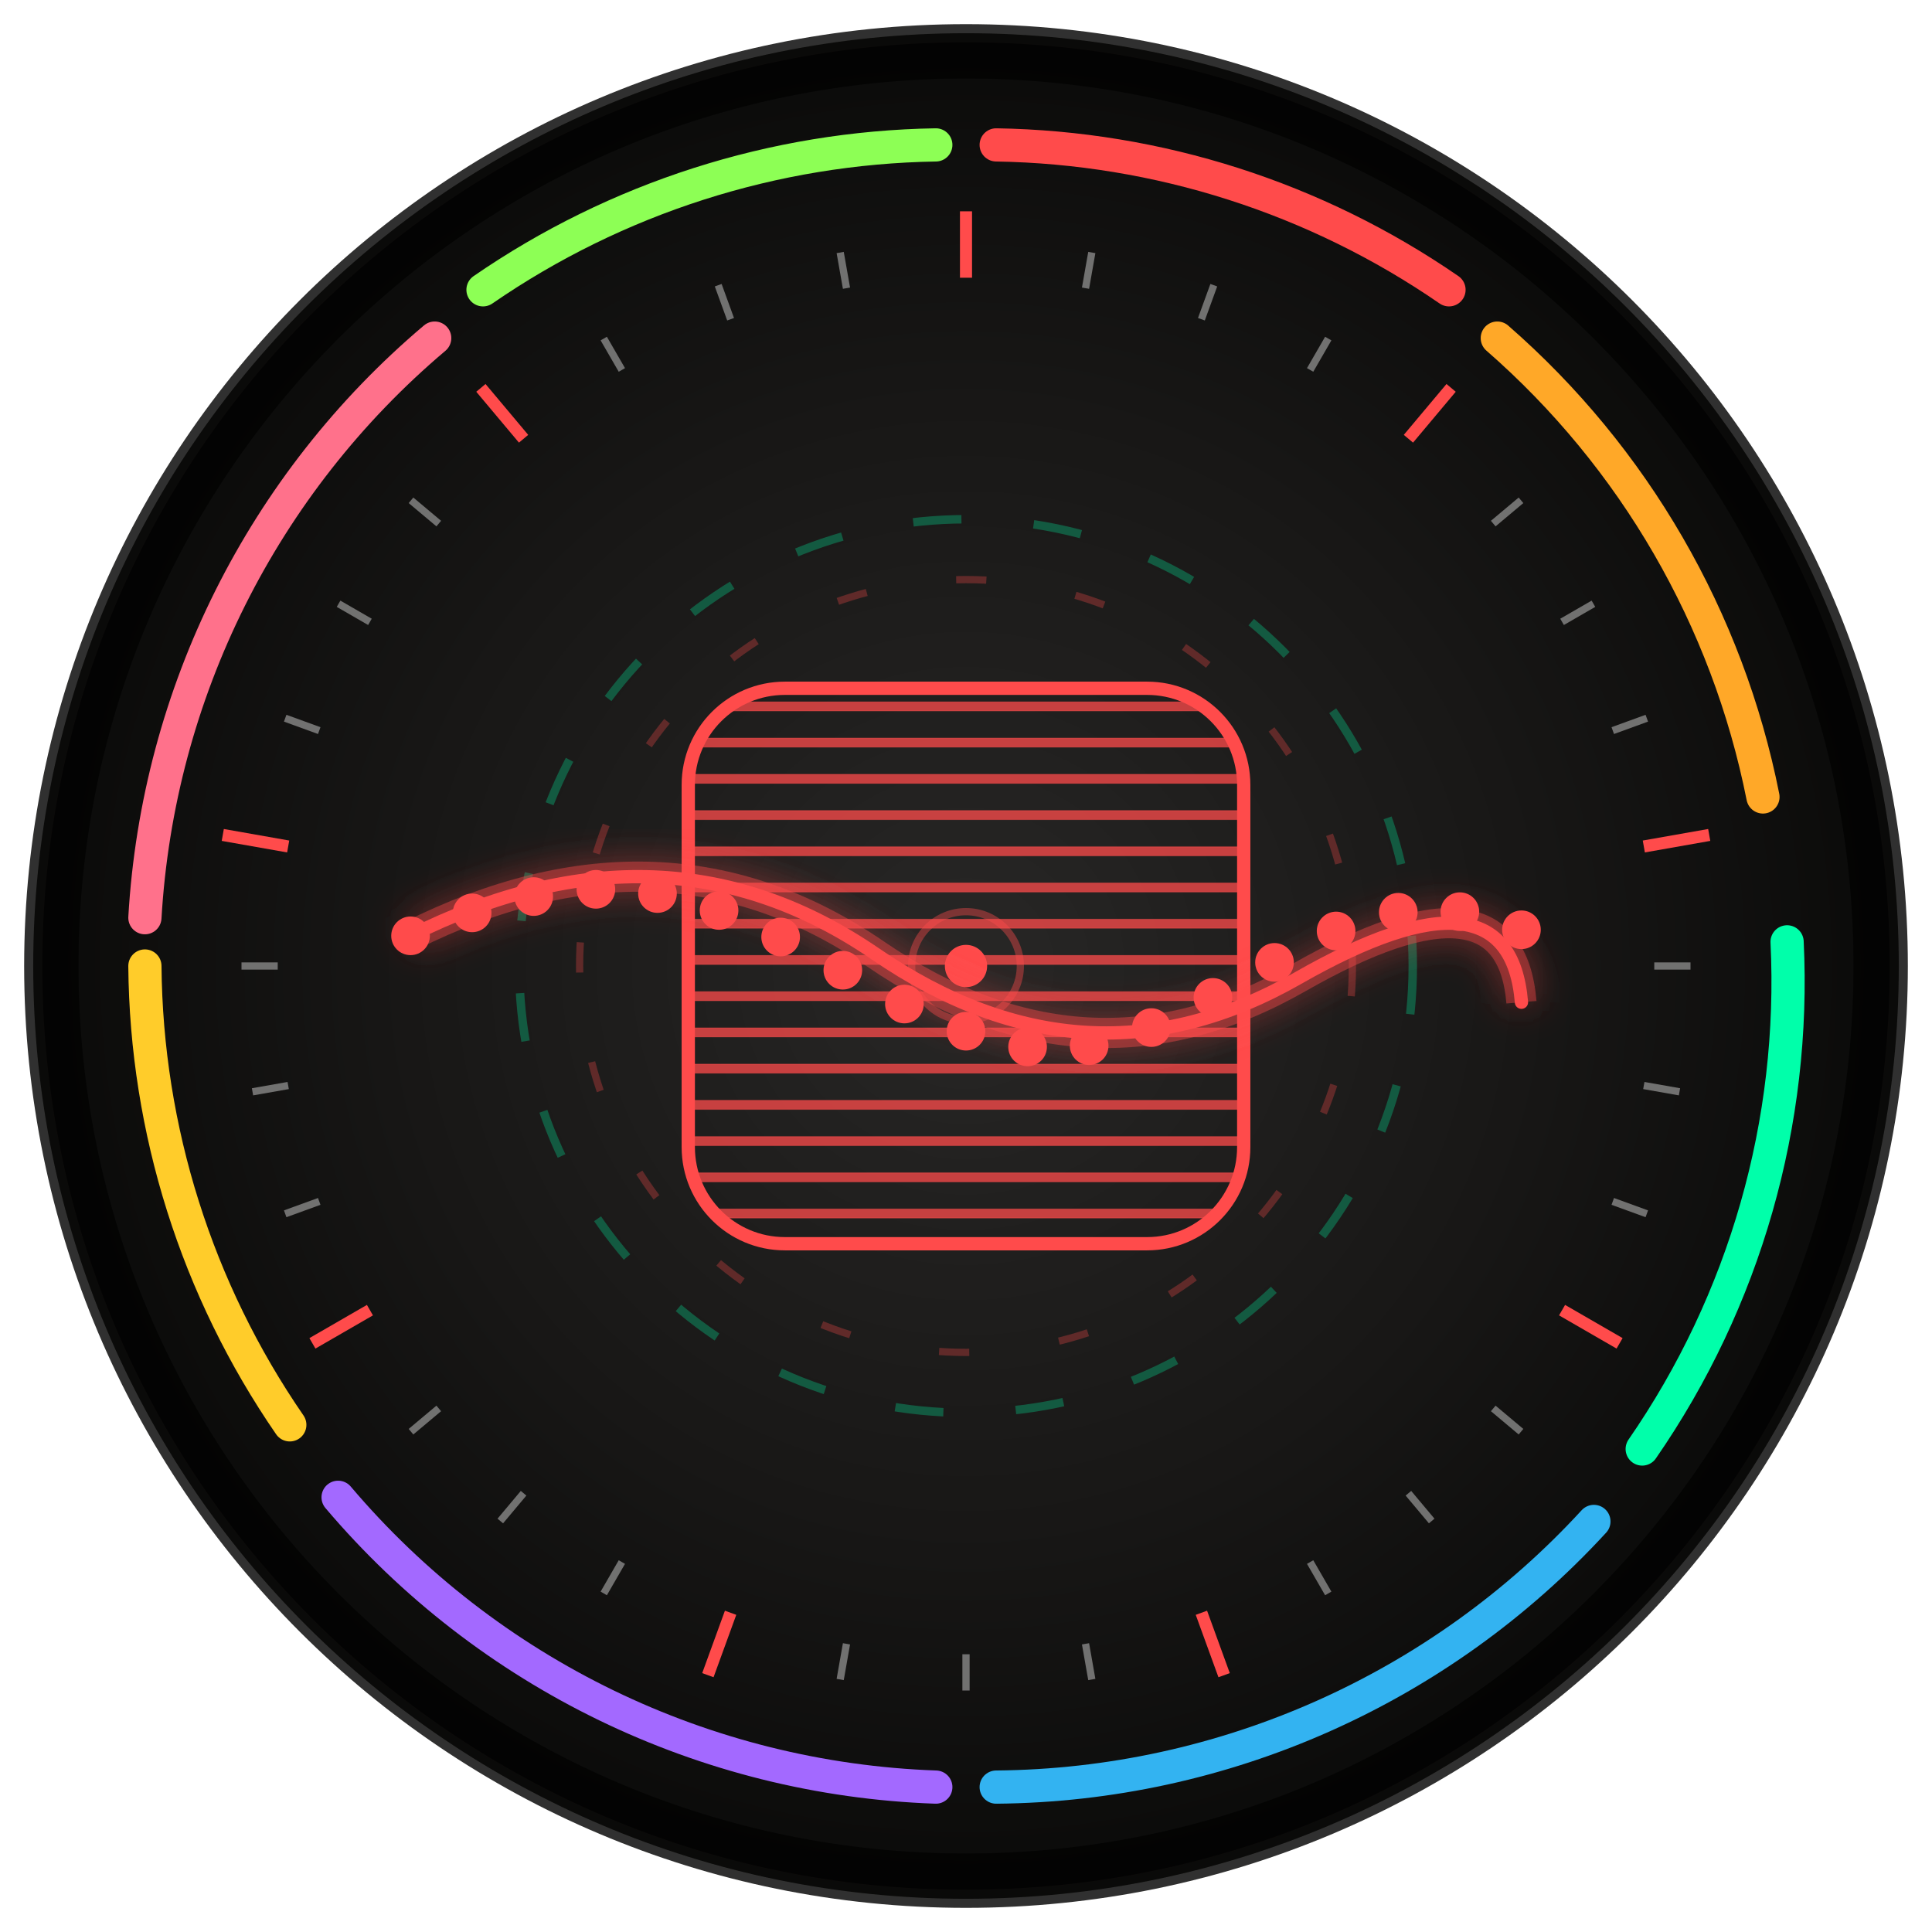
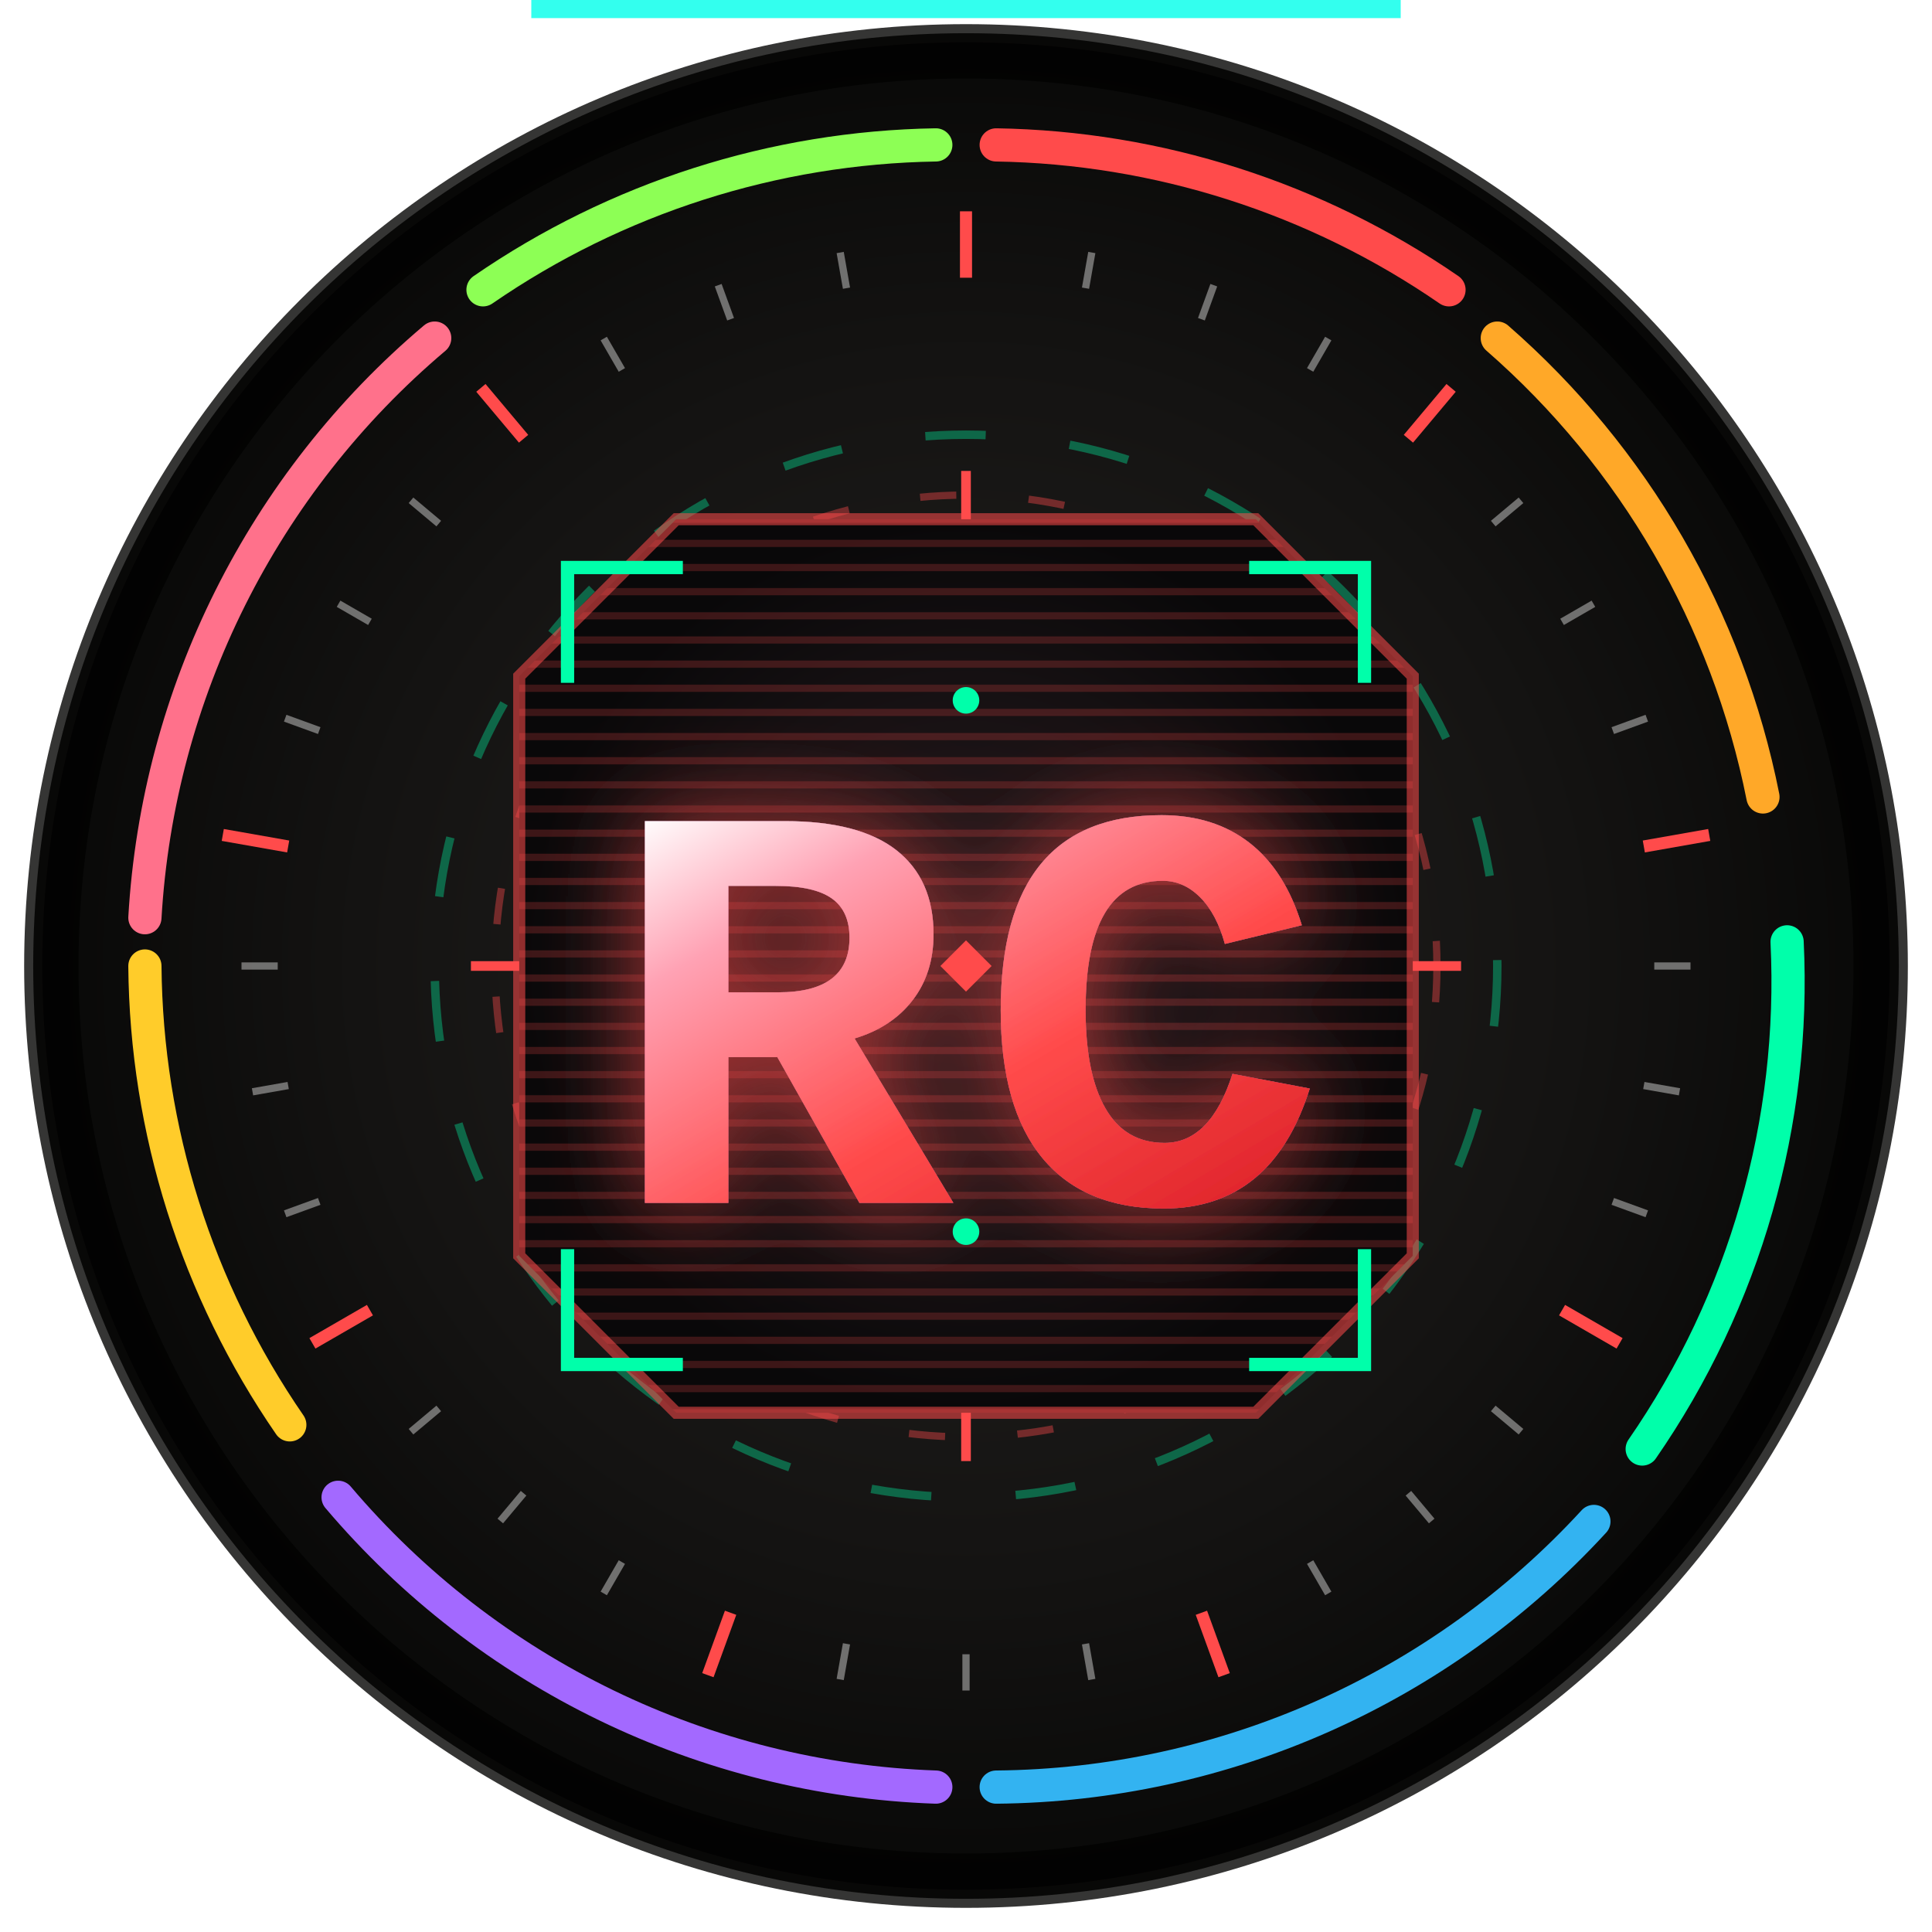
<svg xmlns="http://www.w3.org/2000/svg" viewBox="0 0 320 320" width="100%" height="100%">
  <defs>
    <radialGradient id="discBg" cx="50%" cy="50%" r="50%">
-       <stop offset="0%" stop-color="#282726" />
-       <stop offset="60%" stop-color="#181716" />
-       <stop offset="100%" stop-color="#0a0a09" />
+       <stop offset="0%" stop-color="#242220" />
+       <stop offset="65%" stop-color="#141312" />
+       <stop offset="100%" stop-color="#080807" />
    </radialGradient>
-     <pattern id="frontRaster" width="8" height="6" patternUnits="userSpaceOnUse">
-       <line x1="0" y1="3" x2="8" y2="3" stroke="#ff4b4b" stroke-width="1.6" opacity="0.75" />
-       <animateTransform attributeName="patternTransform" type="translate" from="0,0" to="0,6" dur="0.85s" repeatCount="indefinite" />
+     <radialGradient id="centerPlateBg" cx="50%" cy="50%" r="50%">
+       <stop offset="0%" stop-color="#281a1d" />
+       <stop offset="65%" stop-color="#151012" />
+       <stop offset="100%" stop-color="#090809" />
+     </radialGradient>
+     <linearGradient id="rcGrad" x1="0%" y1="0%" x2="100%" y2="100%">
+       <stop offset="0%" stop-color="#ffffff" />
+       <stop offset="22%" stop-color="#ffa2b4" />
+       <stop offset="60%" stop-color="#ff4b4b" />
+       <stop offset="100%" stop-color="#db1f26" />
+     </linearGradient>
+     <pattern id="frontRaster" width="6" height="4" patternUnits="userSpaceOnUse">
+       <line x1="0" y1="2" x2="6" y2="2" stroke="#ff4b4b" stroke-width="1.2" opacity="0.32" />
    </pattern>
-     <filter id="neonGlow" x="-30%" y="-30%" width="160%" height="160%">
-       <feGaussianBlur stdDeviation="3" result="blur" />
+     <filter id="intenseGlow" x="-30%" y="-30%" width="160%" height="160%">
+       <feGaussianBlur stdDeviation="5" result="blur1" />
+       <feGaussianBlur stdDeviation="2" result="blur2" />
      <feMerge>
-         <feMergeNode in="blur" />
+         <feMergeNode in="blur1" />
+         <feMergeNode in="blur2" />
        <feMergeNode in="SourceGraphic" />
      </feMerge>
    </filter>
    <style>
-       @keyframes waveBreathe {
-         0%, 100% { transform: scale(0.96) rotate(45deg); filter: drop-shadow(0 0 6px rgba(255, 75, 75, 0.45)); }
-         50% { transform: scale(1.03) rotate(45deg); filter: drop-shadow(0 0 16px rgba(255, 75, 75, 0.85)); }
-       }
      @keyframes reticleSpin {
        from { transform: rotate(0deg); }
        to { transform: rotate(360deg); }
      }
      @keyframes reticleSpinRev {
        from { transform: rotate(360deg); }
        to { transform: rotate(0deg); }
      }
-       @keyframes dotFloat {
-         0%, 100% { transform: translateY(-5px); }
-         50% { transform: translateY(5px); }
-       }
-       .diamond {
-         transform-origin: 160px 160px;
-         animation: waveBreathe 4s ease-in-out infinite;
+       @keyframes pulseGlow {
+         0%, 100% { filter: drop-shadow(0 0 5px rgba(255, 75, 75, 0.45)); transform: scale(0.992); }
+         50% { filter: drop-shadow(0 0 14px rgba(255, 75, 75, 0.85)); transform: scale(1.012); }
      }
      .spinFwd {
        transform-origin: 160px 160px;
        animation: reticleSpin 24s linear infinite;
      }
      .spinRev {
        transform-origin: 160px 160px;
        animation: reticleSpinRev 18s linear infinite;
      }
-       .dot {
-         animation: dotFloat 2.2s ease-in-out infinite;
+       .glitchBase {
+         transform-origin: 160px 160px;
+         animation: glitchTwitch 2.4s infinite;
+       }
+       @keyframes glitchTwitch {
+         0%, 82%, 100% { transform: translate(0, 0) skew(0deg); }
+         83% { transform: translate(-1.5px, 0.5px) skew(-0.8deg); }
+         85% { transform: translate(1px, -0.5px) skew(0.6deg); }
+         87% { transform: translate(-2px, 0.2px) skew(-1.2deg); }
+         89% { transform: translate(1.5px, -0.5px) skew(0.8deg); }
+         91% { transform: translate(-0.5px, 0.5px) skew(0deg); }
+         93% { transform: translate(0.5px, -0.5px) skew(0deg); }
+         96% { transform: translate(-1px, 0px) skew(-0.5deg); }
+         98% { transform: translate(0.5px, 0px) skew(0deg); }
+       }
+       .glitchCyan {
+         opacity: 0.85;
+         animation: glitchSliceCyan 1.8s infinite steps(2, start);
+       }
+       @keyframes glitchSliceCyan {
+         0% { clip-path: inset(18% 0 62% 0); transform: translate(-2.5px, 1px); opacity: 0.85; }
+         8% { clip-path: inset(58% 0 18% 0); transform: translate(2px, -1px); opacity: 0.6; }
+         16% { clip-path: inset(82% 0 4% 0); transform: translate(-3px, 0.5px); opacity: 0.9; }
+         24% { clip-path: inset(2% 0 88% 0); transform: translate(1.5px, -0.5px); opacity: 0.3; }
+         32% { clip-path: inset(42% 0 42% 0); transform: translate(-2px, 1.5px); opacity: 0.8; }
+         40% { clip-path: inset(72% 0 8% 0); transform: translate(3px, -1px); opacity: 0.95; }
+         48% { clip-path: inset(22% 0 62% 0); transform: translate(-1.5px, -0.5px); opacity: 0.4; }
+         56% { clip-path: inset(6% 0 84% 0); transform: translate(2.5px, 1px); opacity: 0.85; }
+         64% { clip-path: inset(62% 0 22% 0); transform: translate(-3px, -1px); opacity: 0.7; }
+         72% { clip-path: inset(32% 0 48% 0); transform: translate(2px, 0.5px); opacity: 0.9; }
+         80% { clip-path: inset(86% 0 2% 0); transform: translate(-1.5px, 1px); opacity: 0.3; }
+         88% { clip-path: inset(12% 0 68% 0); transform: translate(3px, -1.5px); opacity: 0.95; }
+         94% { clip-path: inset(48% 0 38% 0); transform: translate(-2px, 0.5px); opacity: 0.75; }
+         100% { clip-path: inset(18% 0 62% 0); transform: translate(-2.5px, 1px); opacity: 0.85; }
+       }
+       .glitchRed {
+         opacity: 0.85;
+         animation: glitchSliceRed 2.1s infinite steps(2, start);
+       }
+       @keyframes glitchSliceRed {
+         0% { clip-path: inset(42% 0 38% 0); transform: translate(2.5px, -1px); opacity: 0.75; }
+         10% { clip-path: inset(6% 0 82% 0); transform: translate(-2px, 1px); opacity: 0.9; }
+         20% { clip-path: inset(68% 0 12% 0); transform: translate(3px, -0.5px); opacity: 0.4; }
+         30% { clip-path: inset(22% 0 58% 0); transform: translate(-2.5px, 1.5px); opacity: 0.85; }
+         40% { clip-path: inset(82% 0 4% 0); transform: translate(1.5px, -1px); opacity: 0.95; }
+         50% { clip-path: inset(32% 0 48% 0); transform: translate(-3px, 0.5px); opacity: 0.5; }
+         60% { clip-path: inset(8% 0 78% 0); transform: translate(2.5px, -1.5px); opacity: 0.9; }
+         70% { clip-path: inset(78% 0 8% 0); transform: translate(-1.5px, 1px); opacity: 0.7; }
+         80% { clip-path: inset(52% 0 28% 0); transform: translate(3px, -0.5px); opacity: 0.95; }
+         90% { clip-path: inset(22% 0 58% 0); transform: translate(-2px, -1px); opacity: 0.6; }
+         100% { clip-path: inset(42% 0 38% 0); transform: translate(2.5px, -1px); opacity: 0.75; }
+       }
+       .glitchScanBar {
+         animation: glitchScanAnim 1.6s infinite linear;
+       }
+       @keyframes glitchScanAnim {
+         0% { transform: translateY(110px); opacity: 0; }
+         20% { transform: translateY(135px); opacity: 0.85; }
+         25% { transform: translateY(145px); opacity: 0; }
+         65% { transform: translateY(170px); opacity: 0.9; }
+         70% { transform: translateY(185px); opacity: 0; }
+         100% { transform: translateY(210px); opacity: 0; }
      }
    </style>
  </defs>
-   <circle cx="160" cy="160" r="156" fill="url(#discBg)" stroke="rgba(255, 255, 255, 0.16)" stroke-width="3" />
-   <circle cx="160" cy="160" r="150" fill="none" stroke="rgba(0, 0, 0, 0.7)" stroke-width="6" />
+   <circle cx="160" cy="160" r="156" fill="url(#discBg)" stroke="rgba(255, 255, 255, 0.18)" stroke-width="3" />
+   <circle cx="160" cy="160" r="150" fill="none" stroke="rgba(0, 0, 0, 0.75)" stroke-width="6" />
  <path d="M 80,48 A 136 136 0 0 1 155,24" fill="none" stroke="#8dff55" stroke-width="5.5" stroke-linecap="round" />
  <path d="M 165,24 A 136 136 0 0 1 240,48" fill="none" stroke="#ff4b4b" stroke-width="5.5" stroke-linecap="round" />
  <path d="M 248,56 A 136 136 0 0 1 292,132" fill="none" stroke="#ffa828" stroke-width="5.5" stroke-linecap="round" />
  <path d="M 296,156 A 136 136 0 0 1 272,240" fill="none" stroke="#00ffaa" stroke-width="5.5" stroke-linecap="round" />
  <path d="M 264,252 A 136 136 0 0 1 165,296" fill="none" stroke="#33b3f1" stroke-width="5.5" stroke-linecap="round" />
  <path d="M 155,296 A 136 136 0 0 1 56,248" fill="none" stroke="#a369ff" stroke-width="5.5" stroke-linecap="round" />
  <path d="M 48,236 A 136 136 0 0 1 24,160" fill="none" stroke="#ffcc2a" stroke-width="5.5" stroke-linecap="round" />
  <path d="M 24,152 A 136 136 0 0 1 72,56" fill="none" stroke="#ff718b" stroke-width="5.5" stroke-linecap="round" />
  <line x1="160" y1="35" x2="160" y2="46" stroke="#ff4b4b" stroke-width="2" transform="rotate(0 160 160)" />
  <line x1="160" y1="40" x2="160" y2="46" stroke="rgba(255, 255, 255, 0.4)" stroke-width="1.2" transform="rotate(10 160 160)" />
  <line x1="160" y1="40" x2="160" y2="46" stroke="rgba(255, 255, 255, 0.4)" stroke-width="1.2" transform="rotate(20 160 160)" />
  <line x1="160" y1="40" x2="160" y2="46" stroke="rgba(255, 255, 255, 0.4)" stroke-width="1.2" transform="rotate(30 160 160)" />
  <line x1="160" y1="35" x2="160" y2="46" stroke="#ff4b4b" stroke-width="2" transform="rotate(40 160 160)" />
  <line x1="160" y1="40" x2="160" y2="46" stroke="rgba(255, 255, 255, 0.4)" stroke-width="1.2" transform="rotate(50 160 160)" />
  <line x1="160" y1="40" x2="160" y2="46" stroke="rgba(255, 255, 255, 0.4)" stroke-width="1.2" transform="rotate(60 160 160)" />
  <line x1="160" y1="40" x2="160" y2="46" stroke="rgba(255, 255, 255, 0.4)" stroke-width="1.2" transform="rotate(70 160 160)" />
  <line x1="160" y1="35" x2="160" y2="46" stroke="#ff4b4b" stroke-width="2" transform="rotate(80 160 160)" />
  <line x1="160" y1="40" x2="160" y2="46" stroke="rgba(255, 255, 255, 0.4)" stroke-width="1.2" transform="rotate(90 160 160)" />
  <line x1="160" y1="40" x2="160" y2="46" stroke="rgba(255, 255, 255, 0.4)" stroke-width="1.2" transform="rotate(100 160 160)" />
  <line x1="160" y1="40" x2="160" y2="46" stroke="rgba(255, 255, 255, 0.4)" stroke-width="1.2" transform="rotate(110 160 160)" />
  <line x1="160" y1="35" x2="160" y2="46" stroke="#ff4b4b" stroke-width="2" transform="rotate(120 160 160)" />
  <line x1="160" y1="40" x2="160" y2="46" stroke="rgba(255, 255, 255, 0.4)" stroke-width="1.2" transform="rotate(130 160 160)" />
  <line x1="160" y1="40" x2="160" y2="46" stroke="rgba(255, 255, 255, 0.4)" stroke-width="1.2" transform="rotate(140 160 160)" />
  <line x1="160" y1="40" x2="160" y2="46" stroke="rgba(255, 255, 255, 0.4)" stroke-width="1.2" transform="rotate(150 160 160)" />
  <line x1="160" y1="35" x2="160" y2="46" stroke="#ff4b4b" stroke-width="2" transform="rotate(160 160 160)" />
  <line x1="160" y1="40" x2="160" y2="46" stroke="rgba(255, 255, 255, 0.4)" stroke-width="1.2" transform="rotate(170 160 160)" />
  <line x1="160" y1="40" x2="160" y2="46" stroke="rgba(255, 255, 255, 0.4)" stroke-width="1.2" transform="rotate(180 160 160)" />
  <line x1="160" y1="40" x2="160" y2="46" stroke="rgba(255, 255, 255, 0.4)" stroke-width="1.2" transform="rotate(190 160 160)" />
  <line x1="160" y1="35" x2="160" y2="46" stroke="#ff4b4b" stroke-width="2" transform="rotate(200 160 160)" />
  <line x1="160" y1="40" x2="160" y2="46" stroke="rgba(255, 255, 255, 0.4)" stroke-width="1.2" transform="rotate(210 160 160)" />
  <line x1="160" y1="40" x2="160" y2="46" stroke="rgba(255, 255, 255, 0.4)" stroke-width="1.2" transform="rotate(220 160 160)" />
  <line x1="160" y1="40" x2="160" y2="46" stroke="rgba(255, 255, 255, 0.4)" stroke-width="1.2" transform="rotate(230 160 160)" />
  <line x1="160" y1="35" x2="160" y2="46" stroke="#ff4b4b" stroke-width="2" transform="rotate(240 160 160)" />
  <line x1="160" y1="40" x2="160" y2="46" stroke="rgba(255, 255, 255, 0.4)" stroke-width="1.2" transform="rotate(250 160 160)" />
  <line x1="160" y1="40" x2="160" y2="46" stroke="rgba(255, 255, 255, 0.4)" stroke-width="1.2" transform="rotate(260 160 160)" />
  <line x1="160" y1="40" x2="160" y2="46" stroke="rgba(255, 255, 255, 0.4)" stroke-width="1.2" transform="rotate(270 160 160)" />
  <line x1="160" y1="35" x2="160" y2="46" stroke="#ff4b4b" stroke-width="2" transform="rotate(280 160 160)" />
  <line x1="160" y1="40" x2="160" y2="46" stroke="rgba(255, 255, 255, 0.4)" stroke-width="1.2" transform="rotate(290 160 160)" />
  <line x1="160" y1="40" x2="160" y2="46" stroke="rgba(255, 255, 255, 0.4)" stroke-width="1.2" transform="rotate(300 160 160)" />
  <line x1="160" y1="40" x2="160" y2="46" stroke="rgba(255, 255, 255, 0.4)" stroke-width="1.2" transform="rotate(310 160 160)" />
  <line x1="160" y1="35" x2="160" y2="46" stroke="#ff4b4b" stroke-width="2" transform="rotate(320 160 160)" />
  <line x1="160" y1="40" x2="160" y2="46" stroke="rgba(255, 255, 255, 0.4)" stroke-width="1.2" transform="rotate(330 160 160)" />
  <line x1="160" y1="40" x2="160" y2="46" stroke="rgba(255, 255, 255, 0.4)" stroke-width="1.2" transform="rotate(340 160 160)" />
  <line x1="160" y1="40" x2="160" y2="46" stroke="rgba(255, 255, 255, 0.4)" stroke-width="1.2" transform="rotate(350 160 160)" />
  <g class="spinFwd">
-     <circle cx="160" cy="160" r="74" fill="none" stroke="rgba(0, 255, 170, 0.28)" stroke-width="1.4" stroke-dasharray="8 12" />
+     <circle cx="160" cy="160" r="88" fill="none" stroke="rgba(0, 255, 170, 0.35)" stroke-width="1.4" stroke-dasharray="10 14" />
  </g>
  <g class="spinRev">
-     <circle cx="160" cy="160" r="64" fill="none" stroke="rgba(255, 75, 75, 0.3)" stroke-width="1.2" stroke-dasharray="5 15" />
+     <circle cx="160" cy="160" r="78" fill="none" stroke="rgba(255, 75, 75, 0.4)" stroke-width="1.2" stroke-dasharray="6 12" />
  </g>
-   <g class="diamond">
-     <rect x="114" y="114" width="92" height="92" rx="16" fill="url(#frontRaster)" stroke="#ff4b4b" stroke-width="2.2" />
-   </g>
-   <circle cx="160" cy="160" r="3.5" fill="#ff4b4b" />
-   <circle cx="160" cy="160" r="9" fill="none" stroke="rgba(255, 75, 75, 0.4)" stroke-width="1.2" />
-   <path d="M 68,155 Q 110,134 145,158 T 215,162 T 252,166" fill="none" stroke="rgba(255, 75, 75, 0.4)" stroke-width="5" filter="url(#neonGlow)" />
-   <path d="M 68,155 Q 110,134 145,158 T 215,162 T 252,166" fill="none" stroke="#ff4b4b" stroke-width="2.2" stroke-linecap="round" />
-   <circle cx="68.0" cy="155.0" r="3.2" fill="#ff4b4b" class="dot" style="animation-delay: 0.00s;" />
-   <circle cx="78.2" cy="151.2" r="3.2" fill="#ff4b4b" class="dot" style="animation-delay: -0.12s;" />
-   <circle cx="88.4" cy="148.5" r="3.2" fill="#ff4b4b" class="dot" style="animation-delay: -0.24s;" />
-   <circle cx="98.7" cy="147.3" r="3.2" fill="#ff4b4b" class="dot" style="animation-delay: -0.36s;" />
-   <circle cx="108.9" cy="148.0" r="3.2" fill="#ff4b4b" class="dot" style="animation-delay: -0.48s;" />
-   <circle cx="119.1" cy="150.8" r="3.2" fill="#ff4b4b" class="dot" style="animation-delay: -0.60s;" />
-   <circle cx="129.3" cy="155.2" r="3.2" fill="#ff4b4b" class="dot" style="animation-delay: -0.72s;" />
-   <circle cx="139.6" cy="160.7" r="3.2" fill="#ff4b4b" class="dot" style="animation-delay: -0.84s;" />
-   <circle cx="149.8" cy="166.3" r="3.2" fill="#ff4b4b" class="dot" style="animation-delay: -0.96s;" />
-   <circle cx="160.0" cy="170.8" r="3.2" fill="#ff4b4b" class="dot" style="animation-delay: -1.08s;" />
-   <circle cx="170.2" cy="173.4" r="3.2" fill="#ff4b4b" class="dot" style="animation-delay: -1.20s;" />
-   <circle cx="180.4" cy="173.2" r="3.2" fill="#ff4b4b" class="dot" style="animation-delay: -1.32s;" />
-   <circle cx="190.7" cy="170.2" r="3.2" fill="#ff4b4b" class="dot" style="animation-delay: -1.44s;" />
-   <circle cx="200.9" cy="165.2" r="3.2" fill="#ff4b4b" class="dot" style="animation-delay: -1.56s;" />
-   <circle cx="211.1" cy="159.4" r="3.2" fill="#ff4b4b" class="dot" style="animation-delay: -1.68s;" />
-   <circle cx="221.3" cy="154.2" r="3.2" fill="#ff4b4b" class="dot" style="animation-delay: -1.80s;" />
-   <circle cx="231.6" cy="151.1" r="3.2" fill="#ff4b4b" class="dot" style="animation-delay: -1.92s;" />
-   <circle cx="241.8" cy="151.0" r="3.2" fill="#ff4b4b" class="dot" style="animation-delay: -2.04s;" />
-   <circle cx="252.0" cy="154.0" r="3.2" fill="#ff4b4b" class="dot" style="animation-delay: -2.16s;" />
+   <polygon points="112,86 208,86 234,112 234,208 208,234 112,234 86,208 86,112" fill="url(#centerPlateBg)" stroke="rgba(255, 75, 75, 0.55)" stroke-width="2" />
+   <polygon points="112,86 208,86 234,112 234,208 208,234 112,234 86,208 86,112" fill="url(#frontRaster)" opacity="0.65" />
+   <path d="M 94,112 L 94,94 L 112,94" fill="none" stroke="#00ffaa" stroke-width="2.2" stroke-linecap="square" />
+   <path d="M 226,112 L 226,94 L 208,94" fill="none" stroke="#00ffaa" stroke-width="2.2" stroke-linecap="square" />
+   <path d="M 94,208 L 94,226 L 112,226" fill="none" stroke="#00ffaa" stroke-width="2.2" stroke-linecap="square" />
+   <path d="M 226,208 L 226,226 L 208,226" fill="none" stroke="#00ffaa" stroke-width="2.2" stroke-linecap="square" />
+   <line x1="78" y1="160" x2="86" y2="160" stroke="#ff4b4b" stroke-width="1.6" />
+   <line x1="234" y1="160" x2="242" y2="160" stroke="#ff4b4b" stroke-width="1.6" />
+   <line x1="160" y1="78" x2="160" y2="86" stroke="#ff4b4b" stroke-width="1.6" />
+   <line x1="160" y1="234" x2="160" y2="242" stroke="#ff4b4b" stroke-width="1.6" />
+   <text id="rcCyan" x="160" y="172" text-anchor="middle" dominant-baseline="middle" fill="#00ffea" font-size="96" font-family="'Courier New', monospace" font-weight="900" letter-spacing="4" class="glitchCyan" style="pointer-events:none;">RC</text>
+   <text id="rcRed" x="160" y="172" text-anchor="middle" dominant-baseline="middle" fill="#ff0055" font-size="96" font-family="'Courier New', monospace" font-weight="900" letter-spacing="4" class="glitchRed" style="pointer-events:none;">RC</text>
+   <text id="rcBase" x="160" y="172" text-anchor="middle" dominant-baseline="middle" fill="url(#rcGrad)" font-size="96" font-family="'Courier New', monospace" font-weight="900" letter-spacing="4" class="glitchBase" style="filter: drop-shadow(0 0 8px rgba(255,75,75,0.7)); pointer-events:none;">RC</text>
+   <rect x="88" y="0" width="144" height="3" fill="#00ffea" opacity="0.8" class="glitchScanBar" />
+   <circle cx="160" cy="116" r="2.2" fill="#00ffaa" />
+   <circle cx="160" cy="204" r="2.2" fill="#00ffaa" />
+   <rect x="157" y="157" width="6" height="6" fill="#ff4b4b" transform="rotate(45 160 160)" />
</svg>
